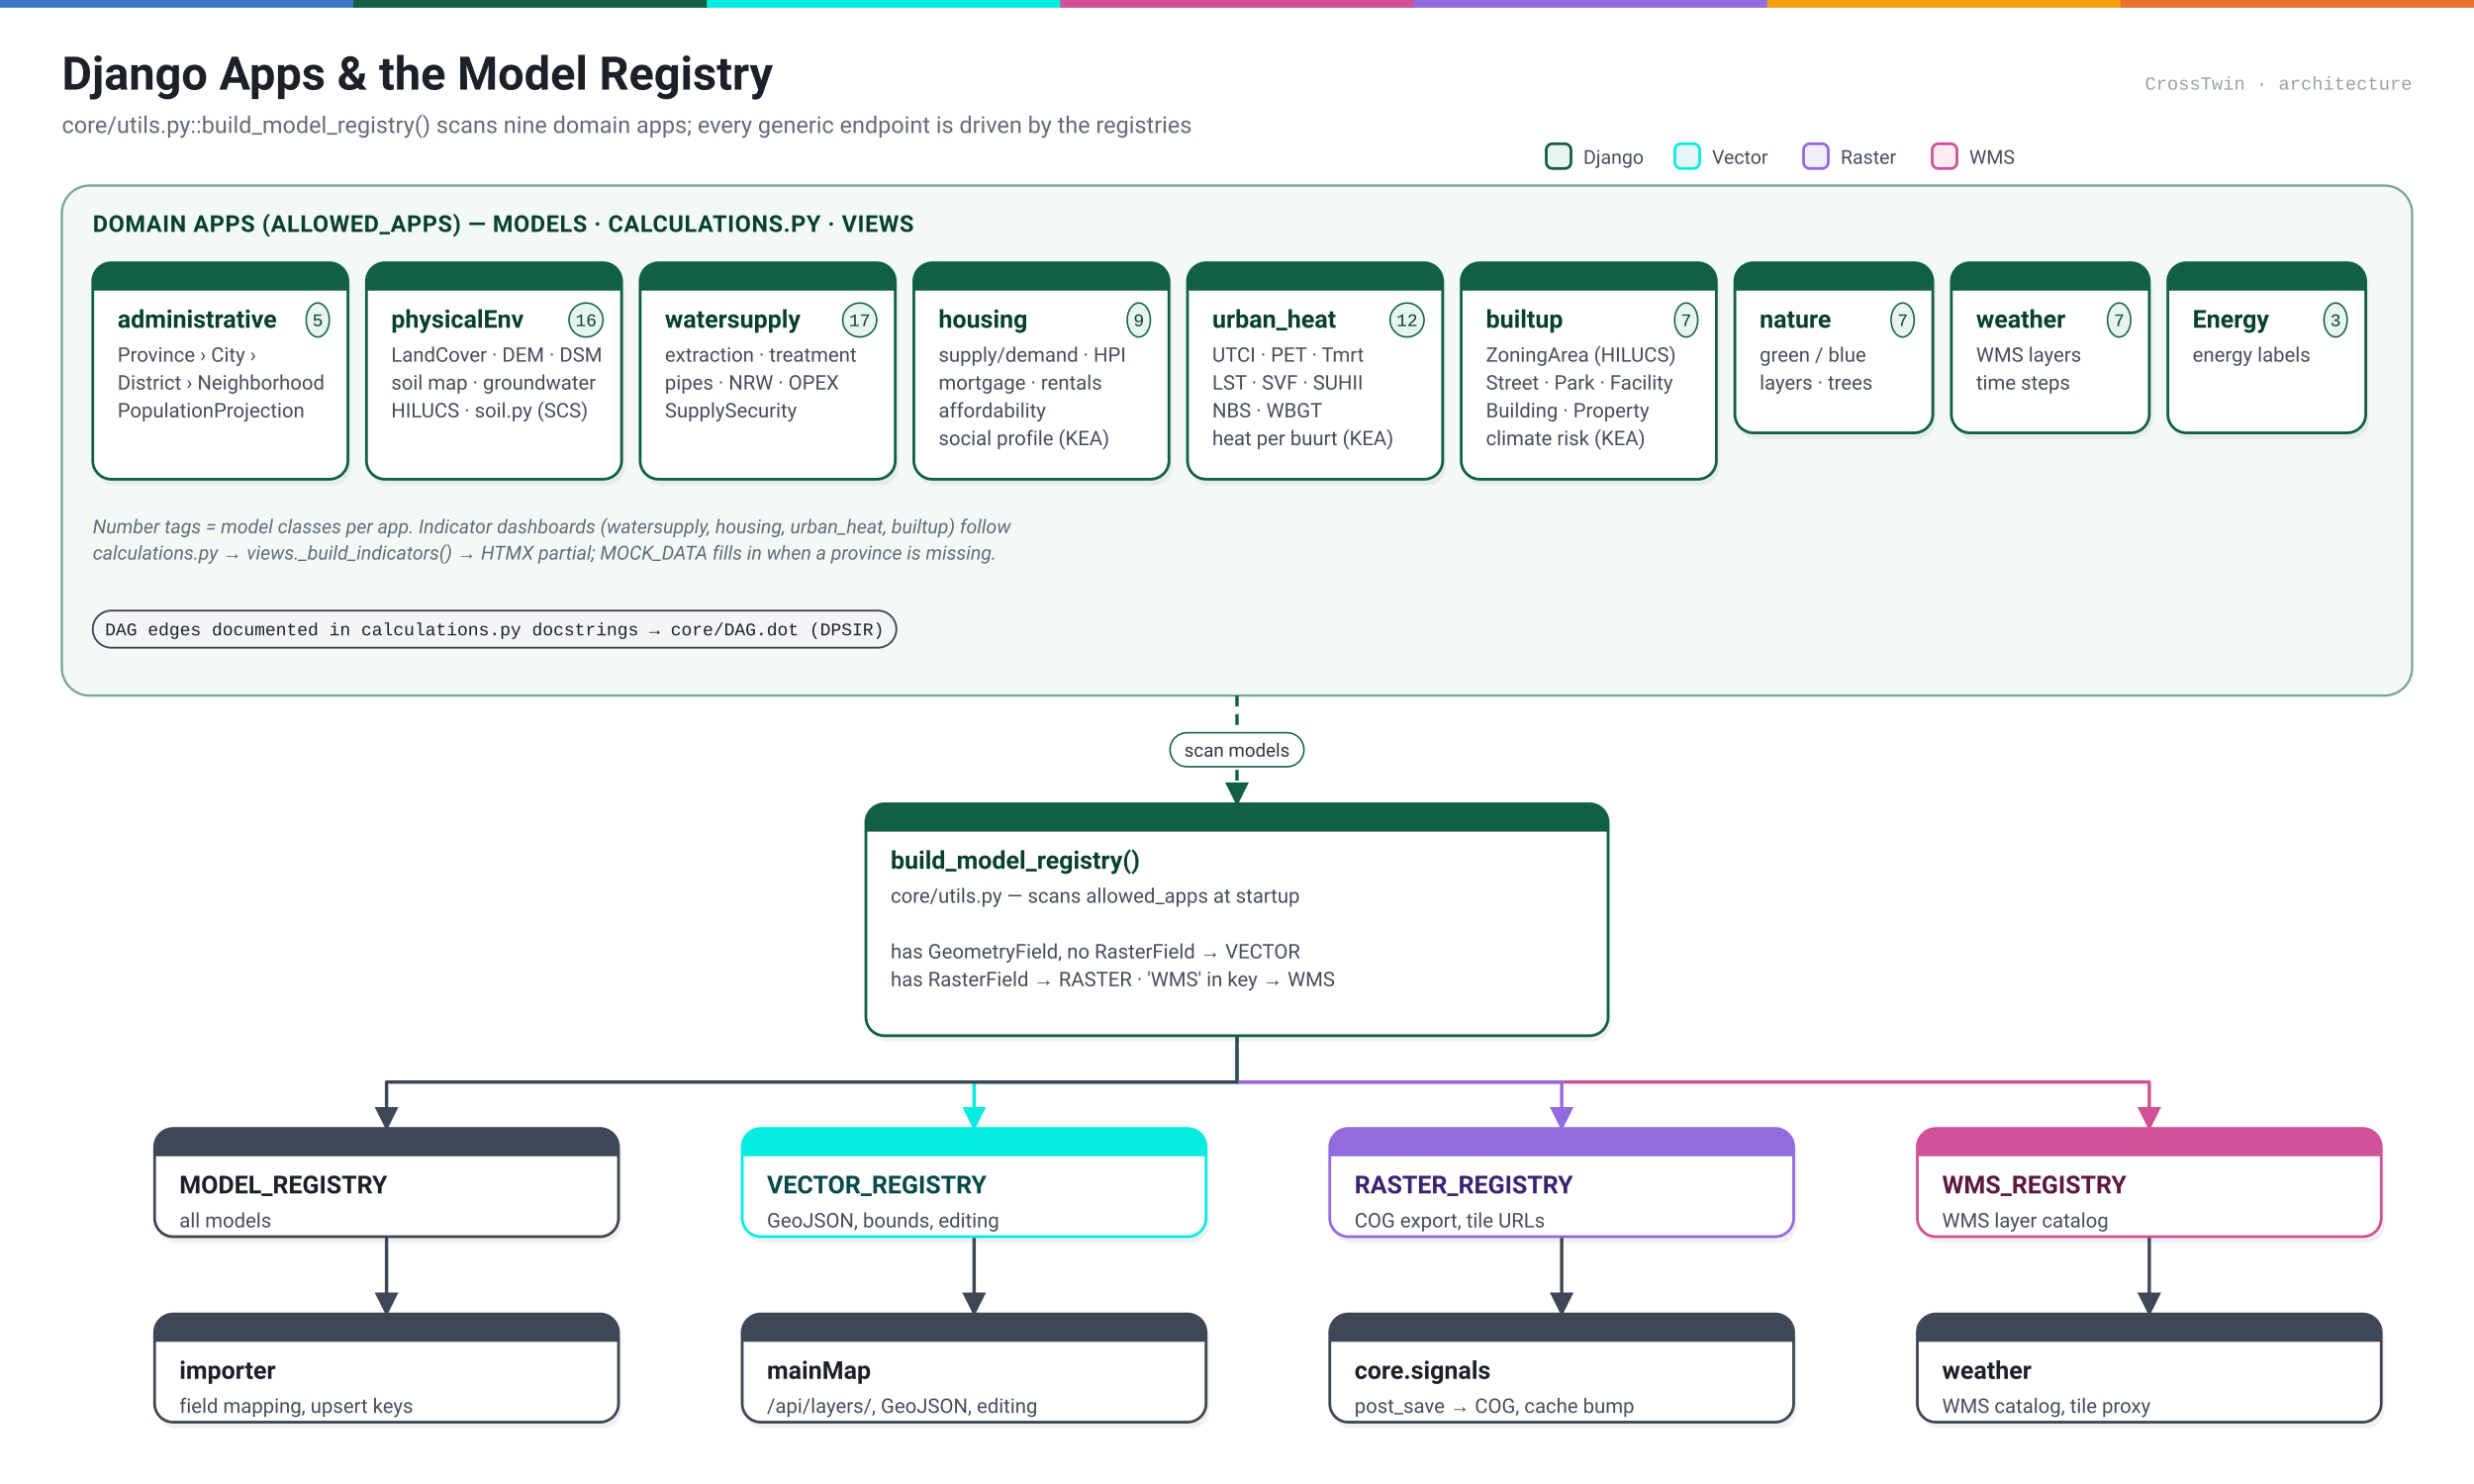
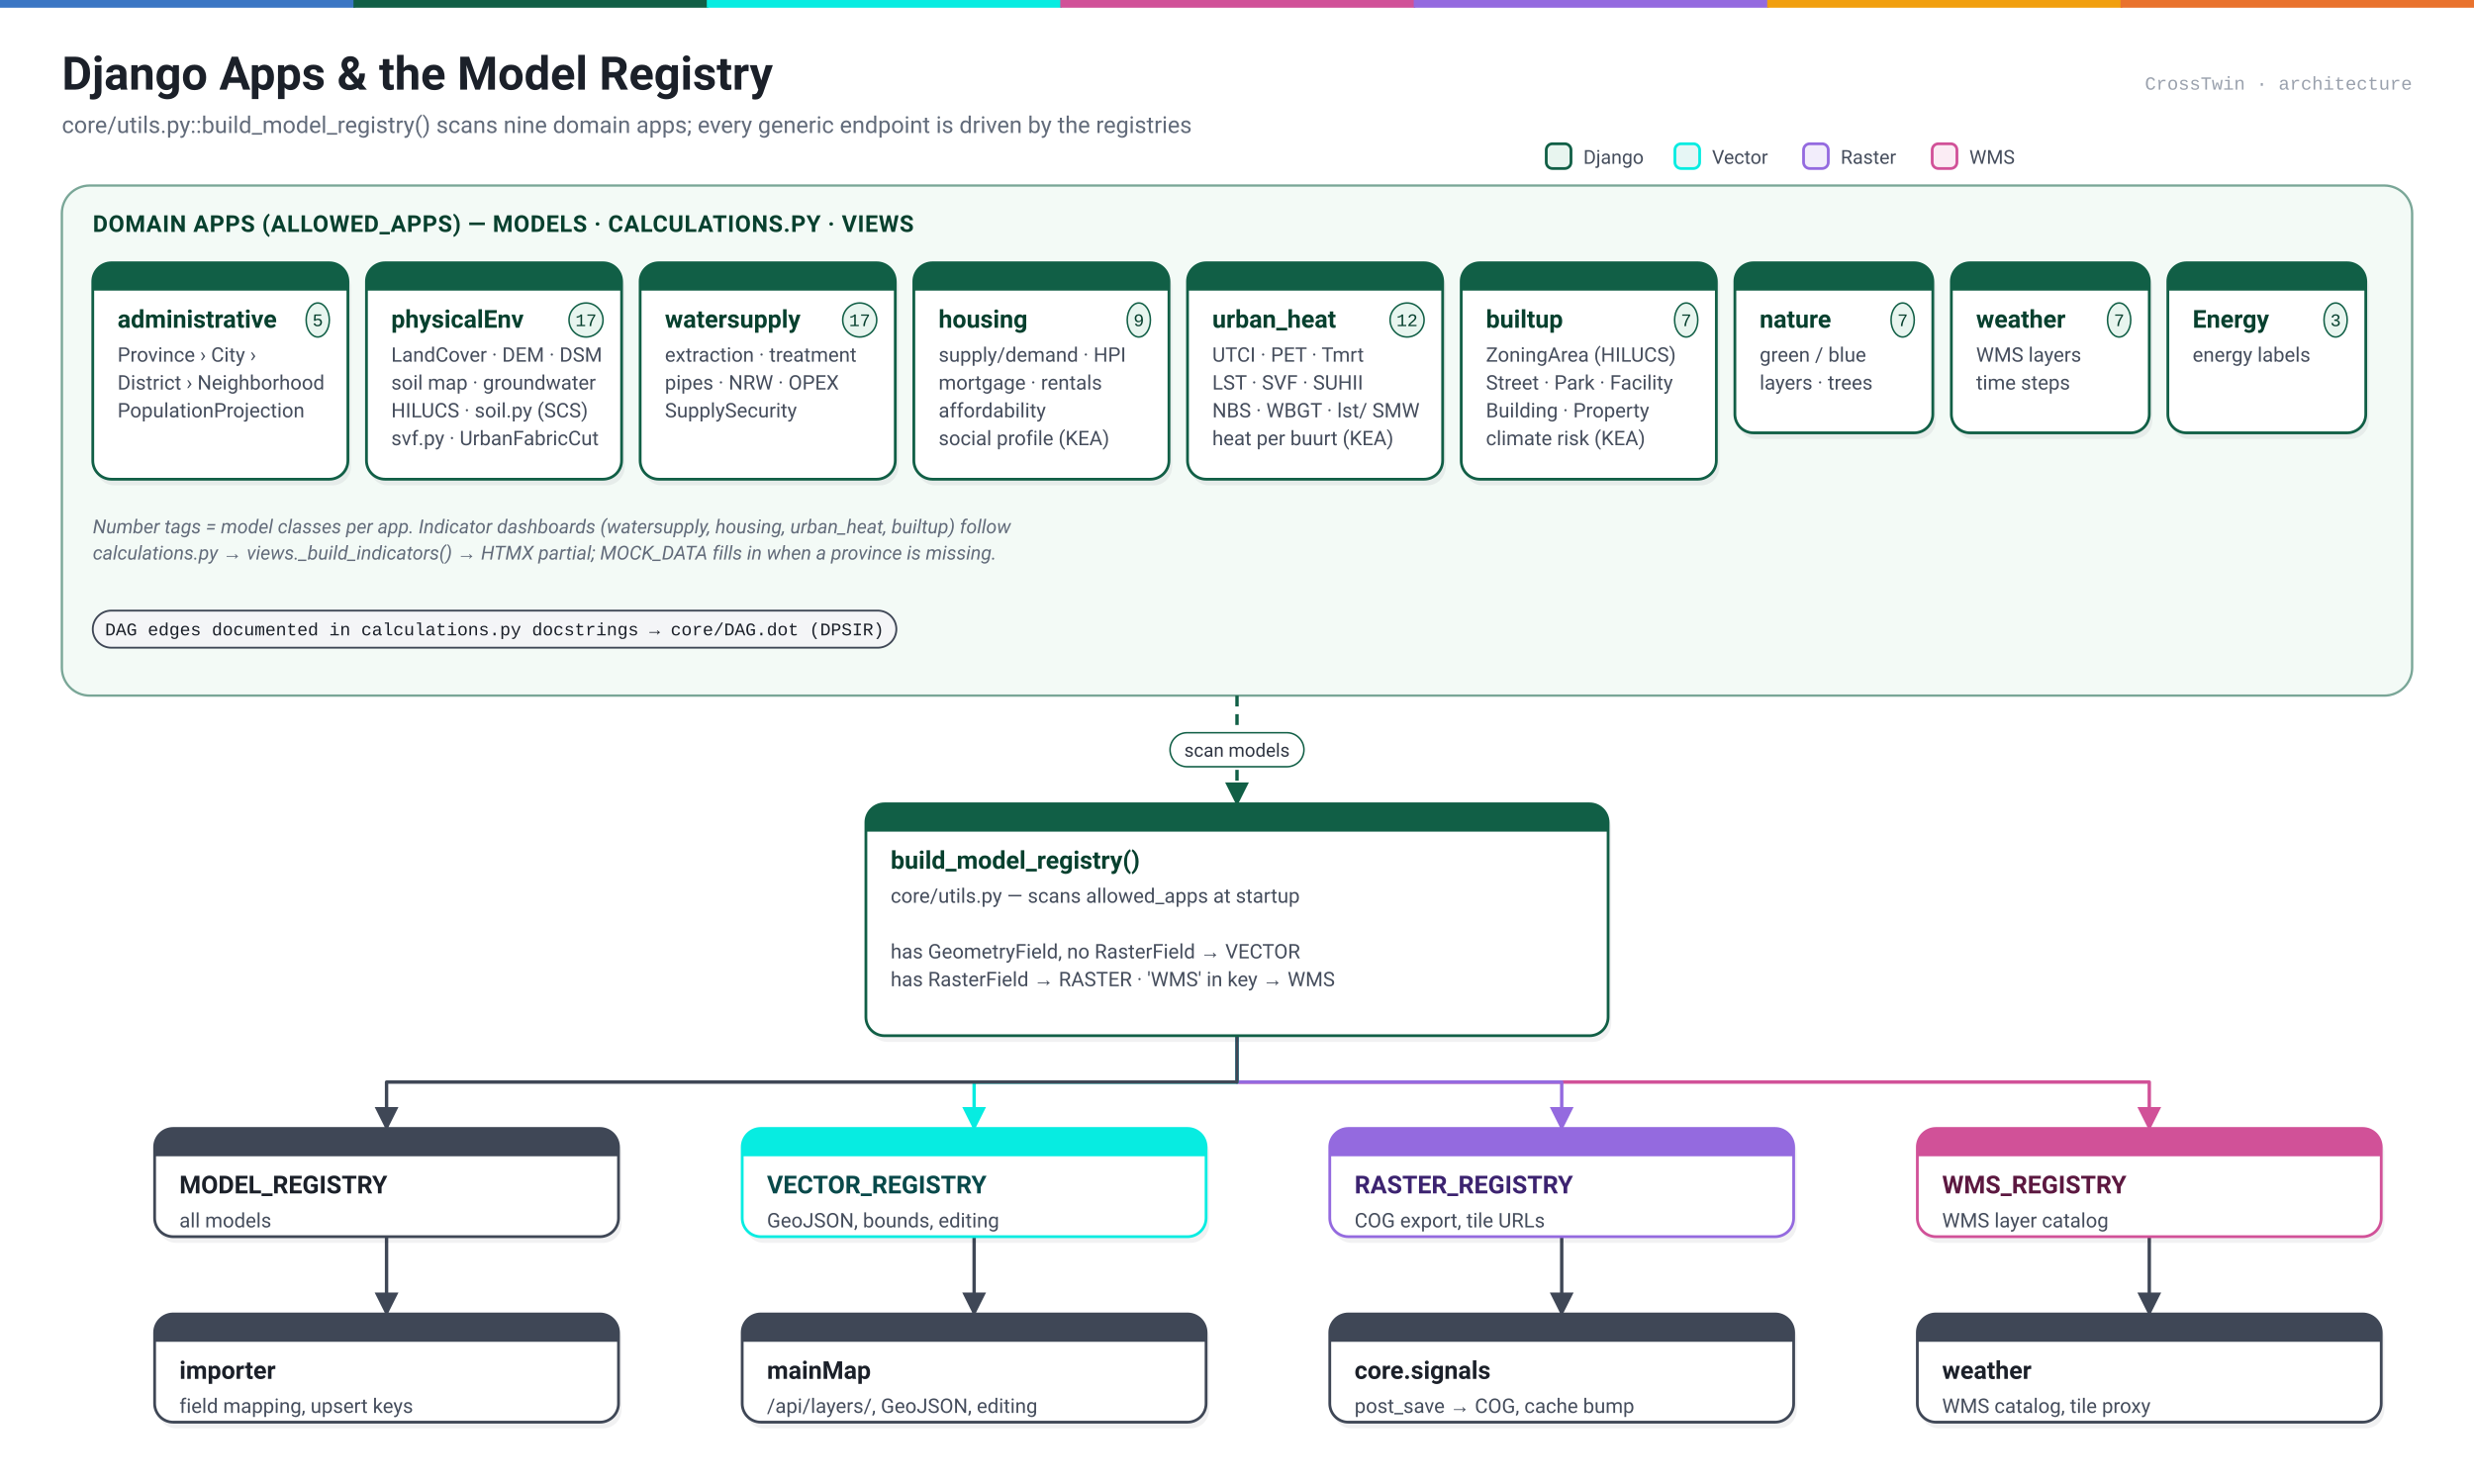
<svg xmlns="http://www.w3.org/2000/svg" viewBox="0 0 1600 960" width="1600" height="960" role="img" aria-label="Django Apps &amp; the Model Registry">
  <style>
  .t { font-family:'Roboto','Helvetica Neue','Arial',sans-serif; }
  .m { font-family:'JetBrains Mono','Consolas','Courier New',monospace; }
  .flow { stroke-dasharray:7 5; animation:dash 1.2s linear infinite; }
  @keyframes dash { to { stroke-dashoffset:-24; } }
  @media (prefers-reduced-motion: reduce) { .flow { animation:none; } }
</style>
  <defs>
    <marker id="a-client" viewBox="0 0 10 10" refX="9" refY="5" markerWidth="7" markerHeight="7" orient="auto-start-reverse">
      <path d="M0,0 L10,5 L0,10 z" fill="#3b76c4" />
    </marker>
    <marker id="as-client" viewBox="0 0 10 10" refX="9" refY="5" markerWidth="7" markerHeight="7" orient="auto-start-reverse">
      <path d="M0,0 L10,5 L0,10 z" fill="#3b76c4" />
    </marker>
    <marker id="a-django" viewBox="0 0 10 10" refX="9" refY="5" markerWidth="7" markerHeight="7" orient="auto-start-reverse">
      <path d="M0,0 L10,5 L0,10 z" fill="#115f46" />
    </marker>
    <marker id="as-django" viewBox="0 0 10 10" refX="9" refY="5" markerWidth="7" markerHeight="7" orient="auto-start-reverse">
      <path d="M0,0 L10,5 L0,10 z" fill="#115f46" />
    </marker>
    <marker id="a-data" viewBox="0 0 10 10" refX="9" refY="5" markerWidth="7" markerHeight="7" orient="auto-start-reverse">
      <path d="M0,0 L10,5 L0,10 z" fill="#07ece1" />
    </marker>
    <marker id="as-data" viewBox="0 0 10 10" refX="9" refY="5" markerWidth="7" markerHeight="7" orient="auto-start-reverse">
      <path d="M0,0 L10,5 L0,10 z" fill="#07ece1" />
    </marker>
    <marker id="a-external" viewBox="0 0 10 10" refX="9" refY="5" markerWidth="7" markerHeight="7" orient="auto-start-reverse">
      <path d="M0,0 L10,5 L0,10 z" fill="#d15198" />
    </marker>
    <marker id="as-external" viewBox="0 0 10 10" refX="9" refY="5" markerWidth="7" markerHeight="7" orient="auto-start-reverse">
      <path d="M0,0 L10,5 L0,10 z" fill="#d15198" />
    </marker>
    <marker id="a-raster" viewBox="0 0 10 10" refX="9" refY="5" markerWidth="7" markerHeight="7" orient="auto-start-reverse">
      <path d="M0,0 L10,5 L0,10 z" fill="#946adf" />
    </marker>
    <marker id="as-raster" viewBox="0 0 10 10" refX="9" refY="5" markerWidth="7" markerHeight="7" orient="auto-start-reverse">
      <path d="M0,0 L10,5 L0,10 z" fill="#946adf" />
    </marker>
    <marker id="a-cache" viewBox="0 0 10 10" refX="9" refY="5" markerWidth="7" markerHeight="7" orient="auto-start-reverse">
      <path d="M0,0 L10,5 L0,10 z" fill="#f19f0f" />
    </marker>
    <marker id="as-cache" viewBox="0 0 10 10" refX="9" refY="5" markerWidth="7" markerHeight="7" orient="auto-start-reverse">
      <path d="M0,0 L10,5 L0,10 z" fill="#f19f0f" />
    </marker>
    <marker id="a-signal" viewBox="0 0 10 10" refX="9" refY="5" markerWidth="7" markerHeight="7" orient="auto-start-reverse">
      <path d="M0,0 L10,5 L0,10 z" fill="#e9722d" />
    </marker>
    <marker id="as-signal" viewBox="0 0 10 10" refX="9" refY="5" markerWidth="7" markerHeight="7" orient="auto-start-reverse">
      <path d="M0,0 L10,5 L0,10 z" fill="#e9722d" />
    </marker>
    <marker id="a-neutral" viewBox="0 0 10 10" refX="9" refY="5" markerWidth="7" markerHeight="7" orient="auto-start-reverse">
      <path d="M0,0 L10,5 L0,10 z" fill="#3f4756" />
    </marker>
    <marker id="as-neutral" viewBox="0 0 10 10" refX="9" refY="5" markerWidth="7" markerHeight="7" orient="auto-start-reverse">
      <path d="M0,0 L10,5 L0,10 z" fill="#3f4756" />
    </marker>
  </defs>
  <rect width="1600" height="960" fill="#ffffff" />
  <rect x="0.0" width="229.6" height="5" fill="#3b76c4" />
  <rect x="228.6" width="229.6" height="5" fill="#115f46" />
  <rect x="457.1" width="229.6" height="5" fill="#07ece1" />
  <rect x="685.7" width="229.6" height="5" fill="#d15198" />
  <rect x="914.3" width="229.6" height="5" fill="#946adf" />
  <rect x="1142.9" width="229.6" height="5" fill="#f19f0f" />
  <rect x="1371.4" width="229.6" height="5" fill="#e9722d" />
  <text class="t" x="40" y="58" font-size="30" font-weight="600" fill="#1b2029">Django Apps &amp; the Model Registry</text>
  <text class="t" x="40" y="86" font-size="15" fill="#626b7a">core/utils.py::build_model_registry() scans nine domain apps; every generic endpoint is driven by the registries</text>
  <text class="m" x="1560" y="58" font-size="12" fill="#9aa1ad" text-anchor="end">CrossTwin · architecture</text>
  <rect x="40" y="120" width="1520" height="330" rx="18" fill="#e8f5ef" fill-opacity="0.55" stroke="#115f46" stroke-opacity="0.55" stroke-width="1.5" />
  <text class="t" x="60" y="150" font-size="15" font-weight="700" fill="#07402e" letter-spacing="0.4">DOMAIN APPS (ALLOWED_APPS)  —  MODELS · CALCULATIONS.PY · VIEWS</text>
  <path d="M1390,800 L1390,850" fill="none" stroke="#3f4756" stroke-width="2.2" stroke-linejoin="round" marker-end="url(#a-neutral)" />
  <path d="M1010,800 L1010,850" fill="none" stroke="#3f4756" stroke-width="2.2" stroke-linejoin="round" marker-end="url(#a-neutral)" />
  <path d="M630,800 L630,850" fill="none" stroke="#3f4756" stroke-width="2.2" stroke-linejoin="round" marker-end="url(#a-neutral)" />
  <path d="M250,800 L250,850" fill="none" stroke="#3f4756" stroke-width="2.2" stroke-linejoin="round" marker-end="url(#a-neutral)" />
  <path d="M800,450 L800,520" fill="none" stroke="#115f46" stroke-width="2.2" stroke-linejoin="round" class="flow" marker-end="url(#a-django)" />
  <path d="M800,670 L800,700 L1390,700 L1390,730" fill="none" stroke="#d15198" stroke-width="2.2" stroke-linejoin="round" marker-end="url(#a-external)" />
  <path d="M800,670 L800,700 L1010,700 L1010,730" fill="none" stroke="#946adf" stroke-width="2.2" stroke-linejoin="round" marker-end="url(#a-raster)" />
  <path d="M800,670 L800,700 L630,700 L630,730" fill="none" stroke="#07ece1" stroke-width="2.2" stroke-linejoin="round" marker-end="url(#a-data)" />
  <path d="M800,670 L800,700 L250,700 L250,730" fill="none" stroke="#3f4756" stroke-width="2.2" stroke-linejoin="round" marker-end="url(#a-neutral)" />
  <rect x="62" y="174" width="165" height="140" rx="12" fill="#1b2029" fill-opacity="0.06" />
  <rect x="60" y="170" width="165" height="140" rx="12" fill="#fff" stroke="#115f46" stroke-width="1.8" />
  <path d="M72,170 h141 a12,12 0 0 1 12,12 v6 h-165 v-6 a12,12 0 0 1 12,-12 z" fill="#115f46" />
  <text class="t" x="76" y="212" font-size="16" font-weight="700" fill="#07402e">administrative</text>
  <rect x="198" y="196" width="15" height="22" rx="11" fill="#e8f5ef" stroke="#115f46" stroke-width="1" />
  <text class="m" x="205.5" y="211" font-size="11.5" fill="#07402e" text-anchor="middle">5</text>
  <text class="t" x="76" y="234" font-size="13" fill="#454d5c">Province › City ›</text>
  <text class="t" x="76" y="252" font-size="13" fill="#454d5c">District › Neighborhood</text>
  <text class="t" x="76" y="270" font-size="13" fill="#454d5c">PopulationProjection</text>
  <rect x="239" y="174" width="165" height="140" rx="12" fill="#1b2029" fill-opacity="0.06" />
  <rect x="237" y="170" width="165" height="140" rx="12" fill="#fff" stroke="#115f46" stroke-width="1.8" />
  <path d="M249,170 h141 a12,12 0 0 1 12,12 v6 h-165 v-6 a12,12 0 0 1 12,-12 z" fill="#115f46" />
  <text class="t" x="253" y="212" font-size="16" font-weight="700" fill="#07402e">physicalEnv</text>
  <rect x="368" y="196" width="22" height="22" rx="11" fill="#e8f5ef" stroke="#115f46" stroke-width="1" />
-   <text class="m" x="379.0" y="211" font-size="11.5" fill="#07402e" text-anchor="middle">16</text>
+   <text class="m" x="379.0" y="211" font-size="11.5" fill="#07402e" text-anchor="middle">17</text>
  <text class="t" x="253" y="234" font-size="13" fill="#454d5c">LandCover · DEM · DSM</text>
  <text class="t" x="253" y="252" font-size="13" fill="#454d5c">soil map · groundwater</text>
  <text class="t" x="253" y="270" font-size="13" fill="#454d5c">HILUCS · soil.py (SCS)</text>
+   <text class="t" x="253" y="288" font-size="13" fill="#454d5c">svf.py · UrbanFabricCut</text>
  <rect x="416" y="174" width="165" height="140" rx="12" fill="#1b2029" fill-opacity="0.06" />
  <rect x="414" y="170" width="165" height="140" rx="12" fill="#fff" stroke="#115f46" stroke-width="1.8" />
  <path d="M426,170 h141 a12,12 0 0 1 12,12 v6 h-165 v-6 a12,12 0 0 1 12,-12 z" fill="#115f46" />
  <text class="t" x="430" y="212" font-size="16" font-weight="700" fill="#07402e">watersupply</text>
  <rect x="545" y="196" width="22" height="22" rx="11" fill="#e8f5ef" stroke="#115f46" stroke-width="1" />
  <text class="m" x="556.0" y="211" font-size="11.5" fill="#07402e" text-anchor="middle">17</text>
  <text class="t" x="430" y="234" font-size="13" fill="#454d5c">extraction · treatment</text>
  <text class="t" x="430" y="252" font-size="13" fill="#454d5c">pipes · NRW · OPEX</text>
  <text class="t" x="430" y="270" font-size="13" fill="#454d5c">SupplySecurity</text>
  <rect x="593" y="174" width="165" height="140" rx="12" fill="#1b2029" fill-opacity="0.06" />
  <rect x="591" y="170" width="165" height="140" rx="12" fill="#fff" stroke="#115f46" stroke-width="1.8" />
  <path d="M603,170 h141 a12,12 0 0 1 12,12 v6 h-165 v-6 a12,12 0 0 1 12,-12 z" fill="#115f46" />
  <text class="t" x="607" y="212" font-size="16" font-weight="700" fill="#07402e">housing</text>
  <rect x="729" y="196" width="15" height="22" rx="11" fill="#e8f5ef" stroke="#115f46" stroke-width="1" />
  <text class="m" x="736.5" y="211" font-size="11.5" fill="#07402e" text-anchor="middle">9</text>
  <text class="t" x="607" y="234" font-size="13" fill="#454d5c">supply/demand · HPI</text>
  <text class="t" x="607" y="252" font-size="13" fill="#454d5c">mortgage · rentals</text>
  <text class="t" x="607" y="270" font-size="13" fill="#454d5c">affordability</text>
  <text class="t" x="607" y="288" font-size="13" fill="#454d5c">social profile (KEA)</text>
  <rect x="770" y="174" width="165" height="140" rx="12" fill="#1b2029" fill-opacity="0.06" />
  <rect x="768" y="170" width="165" height="140" rx="12" fill="#fff" stroke="#115f46" stroke-width="1.8" />
  <path d="M780,170 h141 a12,12 0 0 1 12,12 v6 h-165 v-6 a12,12 0 0 1 12,-12 z" fill="#115f46" />
  <text class="t" x="784" y="212" font-size="16" font-weight="700" fill="#07402e">urban_heat</text>
  <rect x="899" y="196" width="22" height="22" rx="11" fill="#e8f5ef" stroke="#115f46" stroke-width="1" />
  <text class="m" x="910.0" y="211" font-size="11.5" fill="#07402e" text-anchor="middle">12</text>
  <text class="t" x="784" y="234" font-size="13" fill="#454d5c">UTCI · PET · Tmrt</text>
  <text class="t" x="784" y="252" font-size="13" fill="#454d5c">LST · SVF · SUHII</text>
-   <text class="t" x="784" y="270" font-size="13" fill="#454d5c">NBS · WBGT</text>
+   <text class="t" x="784" y="270" font-size="13" fill="#454d5c">NBS · WBGT · lst/ SMW</text>
  <text class="t" x="784" y="288" font-size="13" fill="#454d5c">heat per buurt (KEA)</text>
  <rect x="947" y="174" width="165" height="140" rx="12" fill="#1b2029" fill-opacity="0.06" />
  <rect x="945" y="170" width="165" height="140" rx="12" fill="#fff" stroke="#115f46" stroke-width="1.8" />
  <path d="M957,170 h141 a12,12 0 0 1 12,12 v6 h-165 v-6 a12,12 0 0 1 12,-12 z" fill="#115f46" />
  <text class="t" x="961" y="212" font-size="16" font-weight="700" fill="#07402e">builtup</text>
  <rect x="1083" y="196" width="15" height="22" rx="11" fill="#e8f5ef" stroke="#115f46" stroke-width="1" />
  <text class="m" x="1090.5" y="211" font-size="11.5" fill="#07402e" text-anchor="middle">7</text>
  <text class="t" x="961" y="234" font-size="13" fill="#454d5c">ZoningArea (HILUCS)</text>
  <text class="t" x="961" y="252" font-size="13" fill="#454d5c">Street · Park · Facility</text>
  <text class="t" x="961" y="270" font-size="13" fill="#454d5c">Building · Property</text>
  <text class="t" x="961" y="288" font-size="13" fill="#454d5c">climate risk (KEA)</text>
  <rect x="1124" y="174" width="128" height="110" rx="12" fill="#1b2029" fill-opacity="0.06" />
  <rect x="1122" y="170" width="128" height="110" rx="12" fill="#fff" stroke="#115f46" stroke-width="1.8" />
  <path d="M1134,170 h104 a12,12 0 0 1 12,12 v6 h-128 v-6 a12,12 0 0 1 12,-12 z" fill="#115f46" />
  <text class="t" x="1138" y="212" font-size="16" font-weight="700" fill="#07402e">nature</text>
  <rect x="1223" y="196" width="15" height="22" rx="11" fill="#e8f5ef" stroke="#115f46" stroke-width="1" />
  <text class="m" x="1230.5" y="211" font-size="11.5" fill="#07402e" text-anchor="middle">7</text>
  <text class="t" x="1138" y="234" font-size="13" fill="#454d5c">green / blue</text>
  <text class="t" x="1138" y="252" font-size="13" fill="#454d5c">layers · trees</text>
  <rect x="1264" y="174" width="128" height="110" rx="12" fill="#1b2029" fill-opacity="0.06" />
  <rect x="1262" y="170" width="128" height="110" rx="12" fill="#fff" stroke="#115f46" stroke-width="1.8" />
  <path d="M1274,170 h104 a12,12 0 0 1 12,12 v6 h-128 v-6 a12,12 0 0 1 12,-12 z" fill="#115f46" />
  <text class="t" x="1278" y="212" font-size="16" font-weight="700" fill="#07402e">weather</text>
  <rect x="1363" y="196" width="15" height="22" rx="11" fill="#e8f5ef" stroke="#115f46" stroke-width="1" />
  <text class="m" x="1370.5" y="211" font-size="11.5" fill="#07402e" text-anchor="middle">7</text>
  <text class="t" x="1278" y="234" font-size="13" fill="#454d5c">WMS layers</text>
  <text class="t" x="1278" y="252" font-size="13" fill="#454d5c">time steps</text>
  <rect x="1404" y="174" width="128" height="110" rx="12" fill="#1b2029" fill-opacity="0.06" />
  <rect x="1402" y="170" width="128" height="110" rx="12" fill="#fff" stroke="#115f46" stroke-width="1.8" />
  <path d="M1414,170 h104 a12,12 0 0 1 12,12 v6 h-128 v-6 a12,12 0 0 1 12,-12 z" fill="#115f46" />
  <text class="t" x="1418" y="212" font-size="16" font-weight="700" fill="#07402e">Energy</text>
  <rect x="1503" y="196" width="15" height="22" rx="11" fill="#e8f5ef" stroke="#115f46" stroke-width="1" />
  <text class="m" x="1510.5" y="211" font-size="11.5" fill="#07402e" text-anchor="middle">3</text>
  <text class="t" x="1418" y="234" font-size="13" fill="#454d5c">energy labels</text>
  <rect x="60" y="395" width="519.7" height="24" rx="12" fill="#f4f5f7" stroke="#3f4756" stroke-width="1.2" />
  <text class="m" x="319.85" y="411" font-size="11.5" fill="#1b2029" text-anchor="middle">DAG edges documented in calculations.py docstrings → core/DAG.dot (DPSIR)</text>
  <rect x="562" y="524" width="480" height="150" rx="12" fill="#1b2029" fill-opacity="0.06" />
  <rect x="560" y="520" width="480" height="150" rx="12" fill="#fff" stroke="#115f46" stroke-width="1.8" />
  <path d="M572,520 h456 a12,12 0 0 1 12,12 v6 h-480 v-6 a12,12 0 0 1 12,-12 z" fill="#115f46" />
  <text class="t" x="576" y="562" font-size="16" font-weight="700" fill="#07402e">build_model_registry()</text>
  <text class="t" x="576" y="584" font-size="13" fill="#454d5c">core/utils.py — scans allowed_apps at startup</text>
  <text class="t" x="576" y="602" font-size="13" fill="#454d5c" />
  <text class="t" x="576" y="620" font-size="13" fill="#454d5c">has GeometryField, no RasterField → VECTOR</text>
  <text class="t" x="576" y="638" font-size="13" fill="#454d5c">has RasterField → RASTER  ·  'WMS' in key → WMS</text>
  <rect x="102" y="734" width="300" height="70" rx="12" fill="#1b2029" fill-opacity="0.06" />
  <rect x="100" y="730" width="300" height="70" rx="12" fill="#fff" stroke="#3f4756" stroke-width="1.8" />
  <path d="M112,730 h276 a12,12 0 0 1 12,12 v6 h-300 v-6 a12,12 0 0 1 12,-12 z" fill="#3f4756" />
  <text class="t" x="116" y="772" font-size="16" font-weight="700" fill="#1b2029">MODEL_REGISTRY</text>
  <text class="t" x="116" y="794" font-size="13" fill="#454d5c">all models</text>
  <rect x="482" y="734" width="300" height="70" rx="12" fill="#1b2029" fill-opacity="0.06" />
  <rect x="480" y="730" width="300" height="70" rx="12" fill="#fff" stroke="#07ece1" stroke-width="1.8" />
  <path d="M492,730 h276 a12,12 0 0 1 12,12 v6 h-300 v-6 a12,12 0 0 1 12,-12 z" fill="#07ece1" />
  <text class="t" x="496" y="772" font-size="16" font-weight="700" fill="#08494a">VECTOR_REGISTRY</text>
  <text class="t" x="496" y="794" font-size="13" fill="#454d5c">GeoJSON, bounds, editing</text>
  <rect x="862" y="734" width="300" height="70" rx="12" fill="#1b2029" fill-opacity="0.06" />
  <rect x="860" y="730" width="300" height="70" rx="12" fill="#fff" stroke="#946adf" stroke-width="1.8" />
  <path d="M872,730 h276 a12,12 0 0 1 12,12 v6 h-300 v-6 a12,12 0 0 1 12,-12 z" fill="#946adf" />
  <text class="t" x="876" y="772" font-size="16" font-weight="700" fill="#3c2370">RASTER_REGISTRY</text>
  <text class="t" x="876" y="794" font-size="13" fill="#454d5c">COG export, tile URLs</text>
  <rect x="1242" y="734" width="300" height="70" rx="12" fill="#1b2029" fill-opacity="0.06" />
  <rect x="1240" y="730" width="300" height="70" rx="12" fill="#fff" stroke="#d15198" stroke-width="1.8" />
  <path d="M1252,730 h276 a12,12 0 0 1 12,12 v6 h-300 v-6 a12,12 0 0 1 12,-12 z" fill="#d15198" />
  <text class="t" x="1256" y="772" font-size="16" font-weight="700" fill="#5c1840">WMS_REGISTRY</text>
  <text class="t" x="1256" y="794" font-size="13" fill="#454d5c">WMS layer catalog</text>
  <rect x="102" y="854" width="300" height="70" rx="12" fill="#1b2029" fill-opacity="0.06" />
  <rect x="100" y="850" width="300" height="70" rx="12" fill="#fff" stroke="#3f4756" stroke-width="1.8" />
  <path d="M112,850 h276 a12,12 0 0 1 12,12 v6 h-300 v-6 a12,12 0 0 1 12,-12 z" fill="#3f4756" />
  <text class="t" x="116" y="892" font-size="16" font-weight="700" fill="#1b2029">importer</text>
  <text class="t" x="116" y="914" font-size="13" fill="#454d5c">field mapping, upsert keys</text>
  <rect x="482" y="854" width="300" height="70" rx="12" fill="#1b2029" fill-opacity="0.06" />
  <rect x="480" y="850" width="300" height="70" rx="12" fill="#fff" stroke="#3f4756" stroke-width="1.8" />
  <path d="M492,850 h276 a12,12 0 0 1 12,12 v6 h-300 v-6 a12,12 0 0 1 12,-12 z" fill="#3f4756" />
  <text class="t" x="496" y="892" font-size="16" font-weight="700" fill="#1b2029">mainMap</text>
  <text class="t" x="496" y="914" font-size="13" fill="#454d5c">/api/layers/, GeoJSON, editing</text>
  <rect x="862" y="854" width="300" height="70" rx="12" fill="#1b2029" fill-opacity="0.06" />
  <rect x="860" y="850" width="300" height="70" rx="12" fill="#fff" stroke="#3f4756" stroke-width="1.8" />
  <path d="M872,850 h276 a12,12 0 0 1 12,12 v6 h-300 v-6 a12,12 0 0 1 12,-12 z" fill="#3f4756" />
  <text class="t" x="876" y="892" font-size="16" font-weight="700" fill="#1b2029">core.signals</text>
  <text class="t" x="876" y="914" font-size="13" fill="#454d5c">post_save → COG, cache bump</text>
  <rect x="1242" y="854" width="300" height="70" rx="12" fill="#1b2029" fill-opacity="0.06" />
  <rect x="1240" y="850" width="300" height="70" rx="12" fill="#fff" stroke="#3f4756" stroke-width="1.8" />
  <path d="M1252,850 h276 a12,12 0 0 1 12,12 v6 h-300 v-6 a12,12 0 0 1 12,-12 z" fill="#3f4756" />
  <text class="t" x="1256" y="892" font-size="16" font-weight="700" fill="#1b2029">weather</text>
  <text class="t" x="1256" y="914" font-size="13" fill="#454d5c">WMS catalog, tile proxy</text>
  <text class="t" x="60" y="345" font-size="12.5" fill="#626b7a" font-style="italic">Number tags = model classes per app. Indicator dashboards (watersupply, housing, urban_heat, builtup) follow</text>
  <text class="t" x="60" y="362" font-size="12.5" fill="#626b7a" font-style="italic">calculations.py → views._build_indicators() → HTMX partial; MOCK_DATA fills in when a province is missing.</text>
  <rect x="756.7" y="474.0" width="86.6" height="22" rx="11" fill="#fff" stroke="#115f46" stroke-width="1" />
  <text class="t" x="800.0" y="489.5" font-size="12" fill="#2f3542" text-anchor="middle">scan models</text>
  <rect x="1000" y="93" width="16" height="16" rx="4" fill="#e8f5ef" stroke="#115f46" stroke-width="1.8" />
  <text class="t" x="1024" y="106" font-size="12.5" fill="#454d5c">Django</text>
  <rect x="1083.2" y="93" width="16" height="16" rx="4" fill="#e6f6f5" stroke="#07ece1" stroke-width="1.8" />
  <text class="t" x="1107.2" y="106" font-size="12.5" fill="#454d5c">Vector</text>
  <rect x="1166.4" y="93" width="16" height="16" rx="4" fill="#f2edfb" stroke="#946adf" stroke-width="1.8" />
  <text class="t" x="1190.4" y="106" font-size="12.5" fill="#454d5c">Raster</text>
  <rect x="1249.6" y="93" width="16" height="16" rx="4" fill="#fbecf4" stroke="#d15198" stroke-width="1.8" />
  <text class="t" x="1273.6" y="106" font-size="12.5" fill="#454d5c">WMS</text>
</svg>
